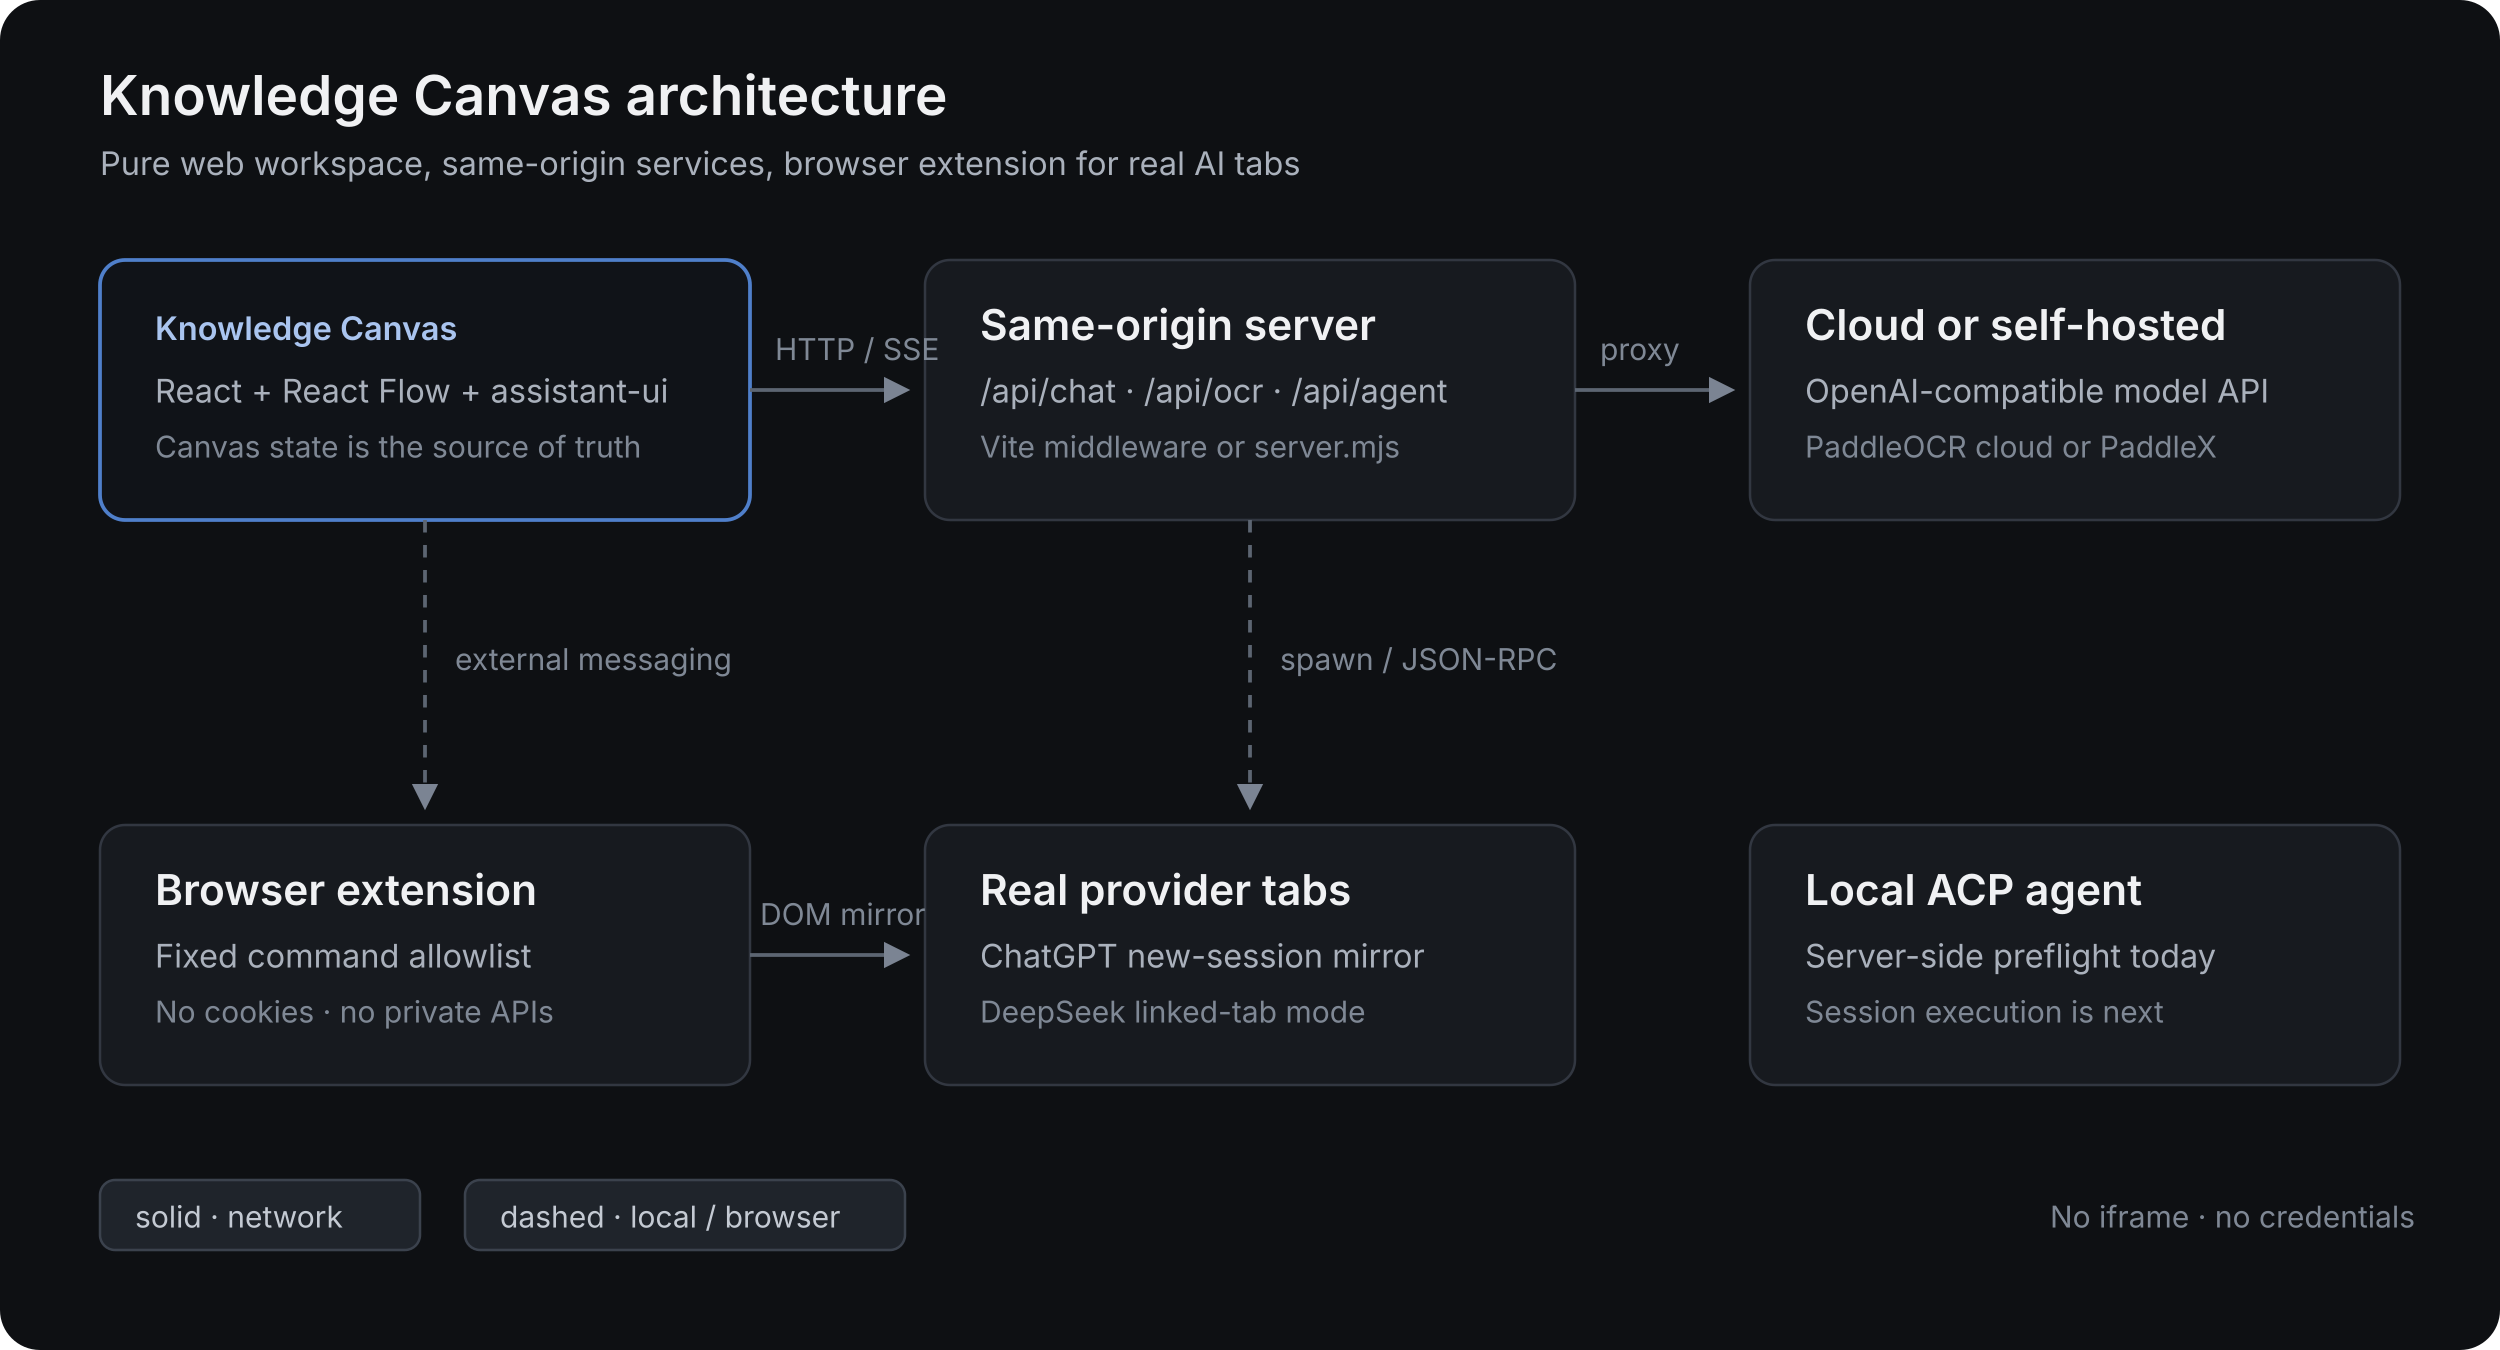
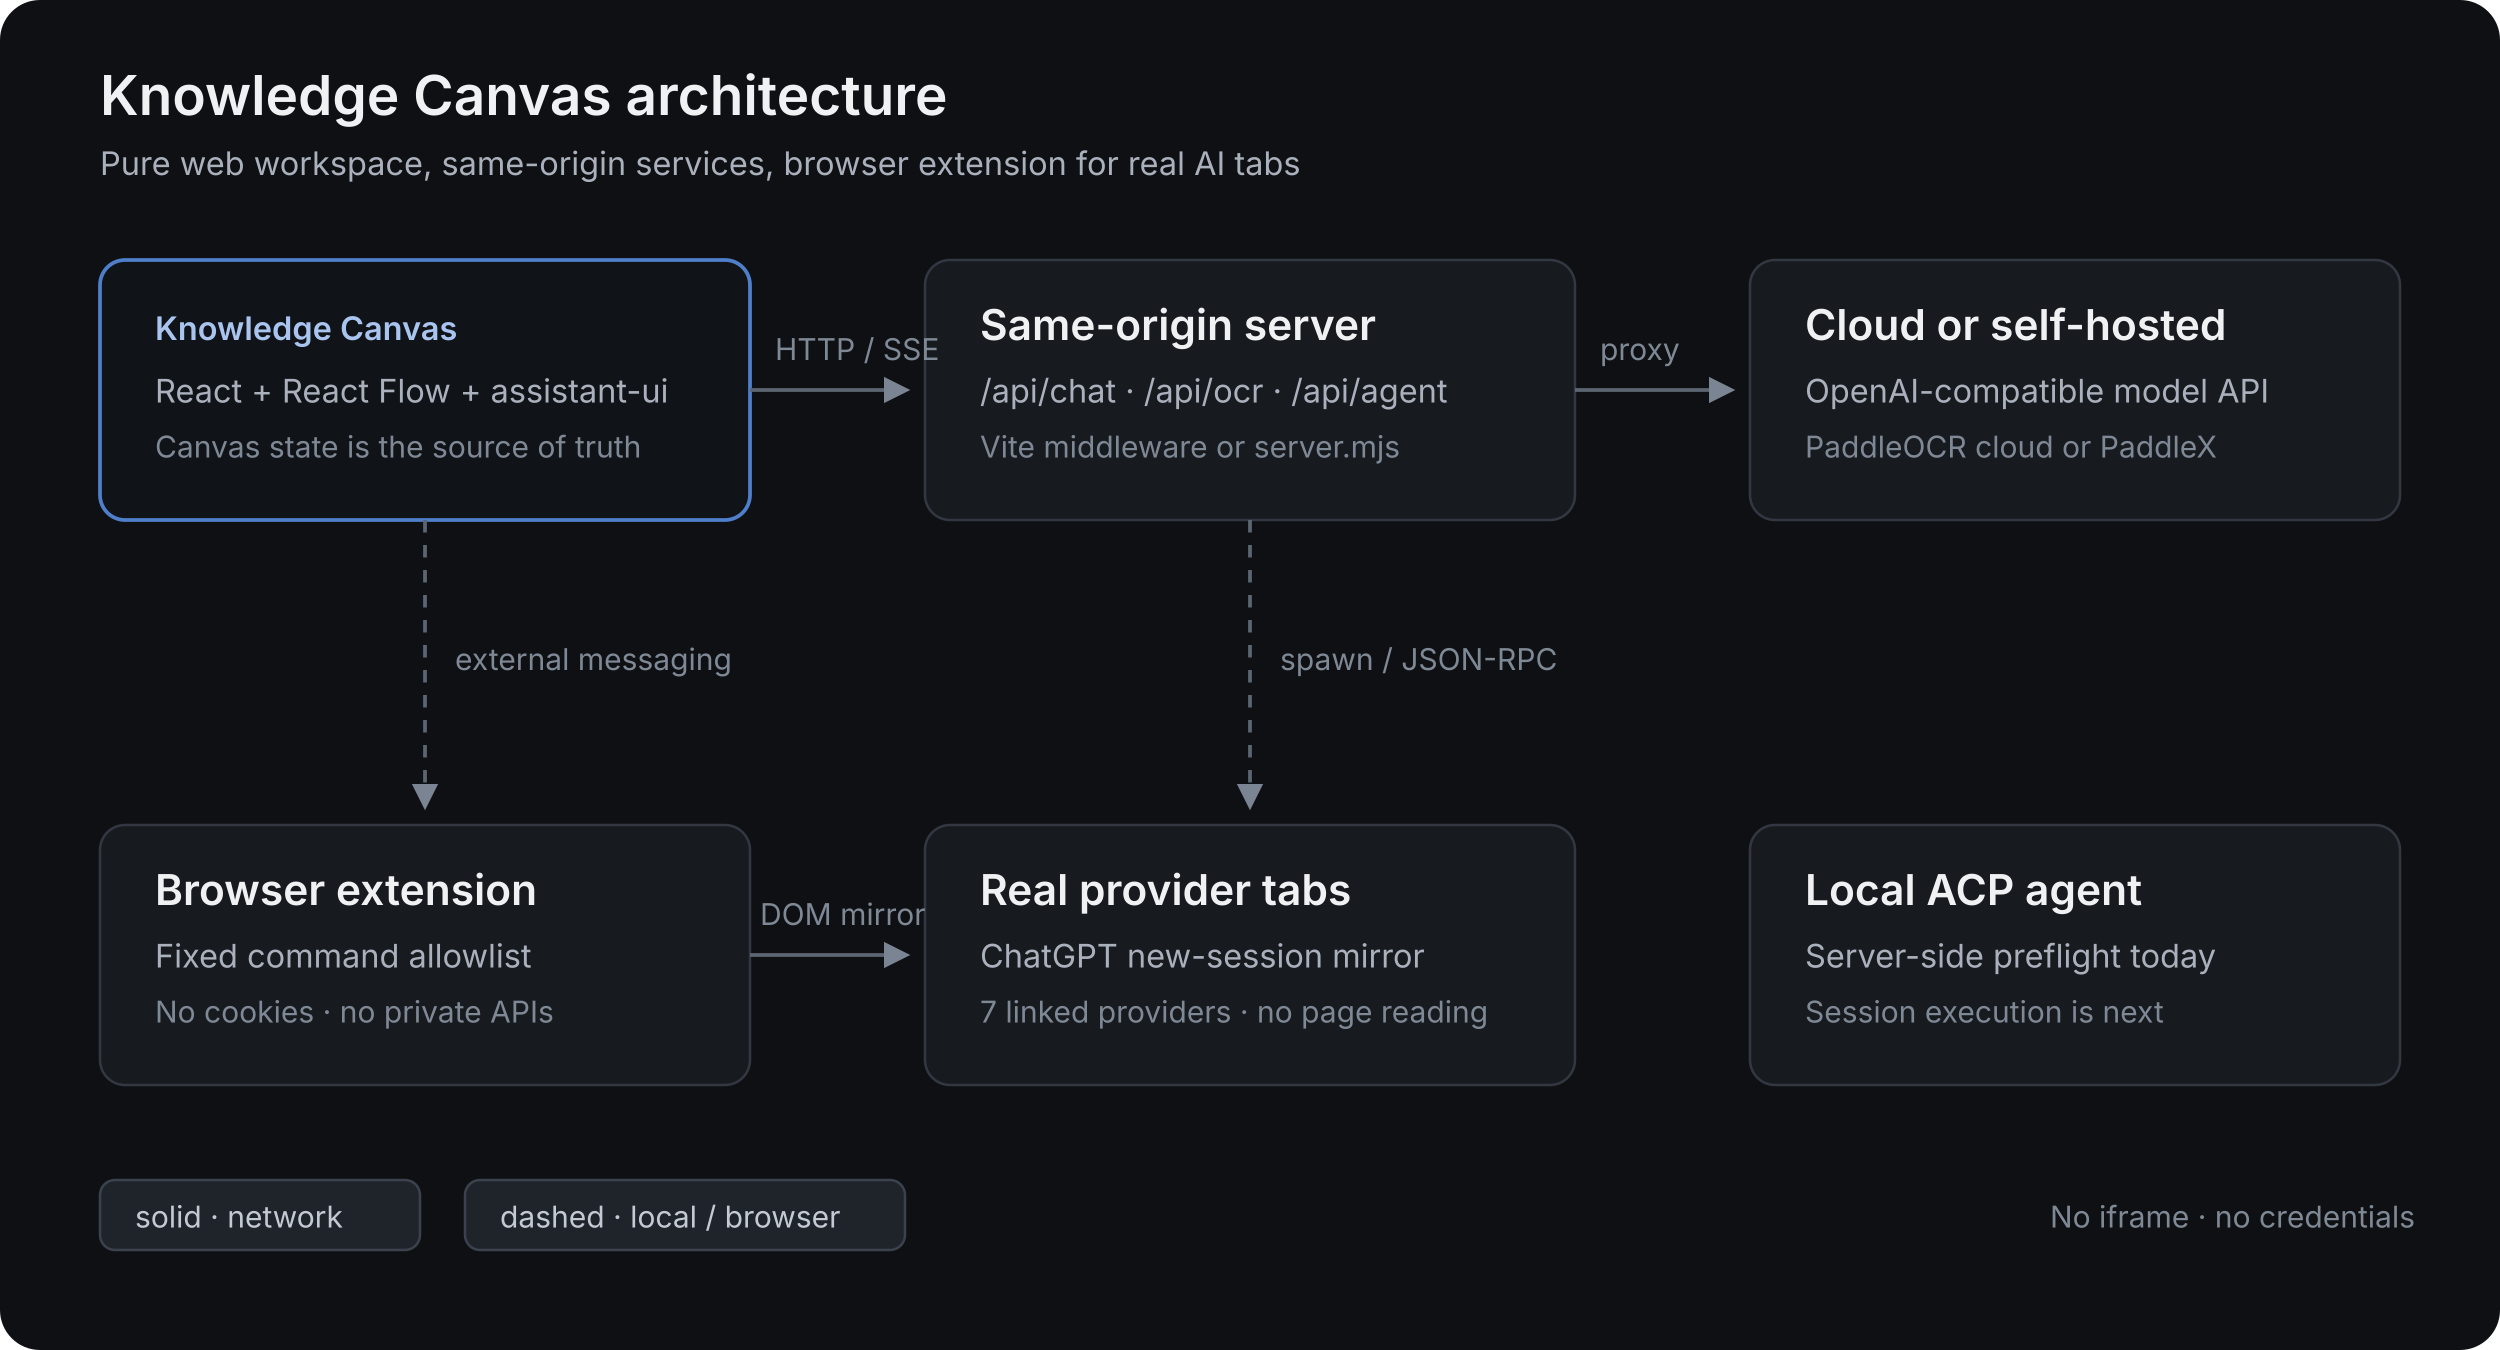
<svg xmlns="http://www.w3.org/2000/svg" width="1000" height="540" viewBox="0 0 1000 540" role="img" aria-labelledby="title desc">
  <defs>
    <marker id="arrow" viewBox="0 0 10 10" refX="8" refY="5" markerWidth="7" markerHeight="7" orient="auto-start-reverse">
      <path d="M 0 0 L 10 5 L 0 10 z" fill="#7b8493" />
    </marker>
    <style>
      .box { fill: #171a1f; stroke: #323741; stroke-width: 1; }
      .accent { fill: #101318; stroke: #4f7fca; stroke-width: 1.5; }
      .title { fill: #f0f1f3; font: 600 17px ui-sans-serif, -apple-system, BlinkMacSystemFont, "Segoe UI", sans-serif; }
      .label { fill: #aab1bc; font: 13px ui-sans-serif, -apple-system, BlinkMacSystemFont, "Segoe UI", sans-serif; }
      .small { fill: #7f8895; font: 12px ui-sans-serif, -apple-system, BlinkMacSystemFont, "Segoe UI", sans-serif; }
      .accentText { fill: #a9c4ef; font: 600 13px ui-sans-serif, -apple-system, BlinkMacSystemFont, "Segoe UI", sans-serif; }
      .line { stroke: #5c6572; stroke-width: 1.5; fill: none; marker-end: url(#arrow); }
      .dashed { stroke-dasharray: 5 5; }
      .tag { fill: #1f242b; stroke: #3b424d; stroke-width: 1; }
      .tagText { fill: #c4cad3; font: 12px ui-sans-serif, -apple-system, BlinkMacSystemFont, "Segoe UI", sans-serif; }
    </style>
  </defs>
  <rect width="1000" height="540" rx="16" fill="#0e1013" />
  <text x="40" y="46" class="title" style="font-size:22px">Knowledge Canvas architecture</text>
  <text x="40" y="70" class="label">Pure web workspace, same-origin services, browser extension for real AI tabs</text>
  <rect x="40" y="104" width="260" height="104" rx="10" class="accent" />
  <text x="62" y="136" class="accentText">Knowledge Canvas</text>
  <text x="62" y="161" class="label">React + React Flow + assistant-ui</text>
  <text x="62" y="183" class="small">Canvas state is the source of truth</text>
  <rect x="370" y="104" width="260" height="104" rx="10" class="box" />
  <text x="392" y="136" class="title">Same-origin server</text>
  <text x="392" y="161" class="label">/api/chat · /api/ocr · /api/agent</text>
  <text x="392" y="183" class="small">Vite middleware or server.mjs</text>
  <rect x="700" y="104" width="260" height="104" rx="10" class="box" />
  <text x="722" y="136" class="title">Cloud or self-hosted</text>
  <text x="722" y="161" class="label">OpenAI-compatible model API</text>
  <text x="722" y="183" class="small">PaddleOCR cloud or PaddleX</text>
  <rect x="40" y="330" width="260" height="104" rx="10" class="box" />
  <text x="62" y="362" class="title">Browser extension</text>
  <text x="62" y="387" class="label">Fixed command allowlist</text>
  <text x="62" y="409" class="small">No cookies · no private APIs</text>
  <rect x="370" y="330" width="260" height="104" rx="10" class="box" />
  <text x="392" y="362" class="title">Real provider tabs</text>
  <text x="392" y="387" class="label">ChatGPT new-session mirror</text>
-   <text x="392" y="409" class="small">DeepSeek linked-tab mode</text>
+   <text x="392" y="409" class="small">7 linked providers · no page reading</text>
  <rect x="700" y="330" width="260" height="104" rx="10" class="box" />
  <text x="722" y="362" class="title">Local ACP agent</text>
  <text x="722" y="387" class="label">Server-side preflight today</text>
  <text x="722" y="409" class="small">Session execution is next</text>
  <path d="M 300 156 L 362 156" class="line" />
  <text x="310" y="144" class="small">HTTP / SSE</text>
  <path d="M 630 156 L 692 156" class="line" />
  <text x="640" y="144" class="small">proxy</text>
  <path d="M 170 208 L 170 322" class="line dashed" />
  <text x="182" y="268" class="small">external messaging</text>
  <path d="M 300 382 L 362 382" class="line" />
  <text x="304" y="370" class="small">DOM mirror</text>
  <path d="M 500 208 L 500 322" class="line dashed" />
  <text x="512" y="268" class="small">spawn / JSON-RPC</text>
  <g transform="translate(40 472)">
    <rect width="128" height="28" rx="6" class="tag" />
    <text x="14" y="19" class="tagText">solid · network</text>
    <rect x="146" width="176" height="28" rx="6" class="tag" />
    <text x="160" y="19" class="tagText">dashed · local / browser</text>
    <text x="780" y="19" class="small">No iframe · no credentials</text>
  </g>
</svg>
